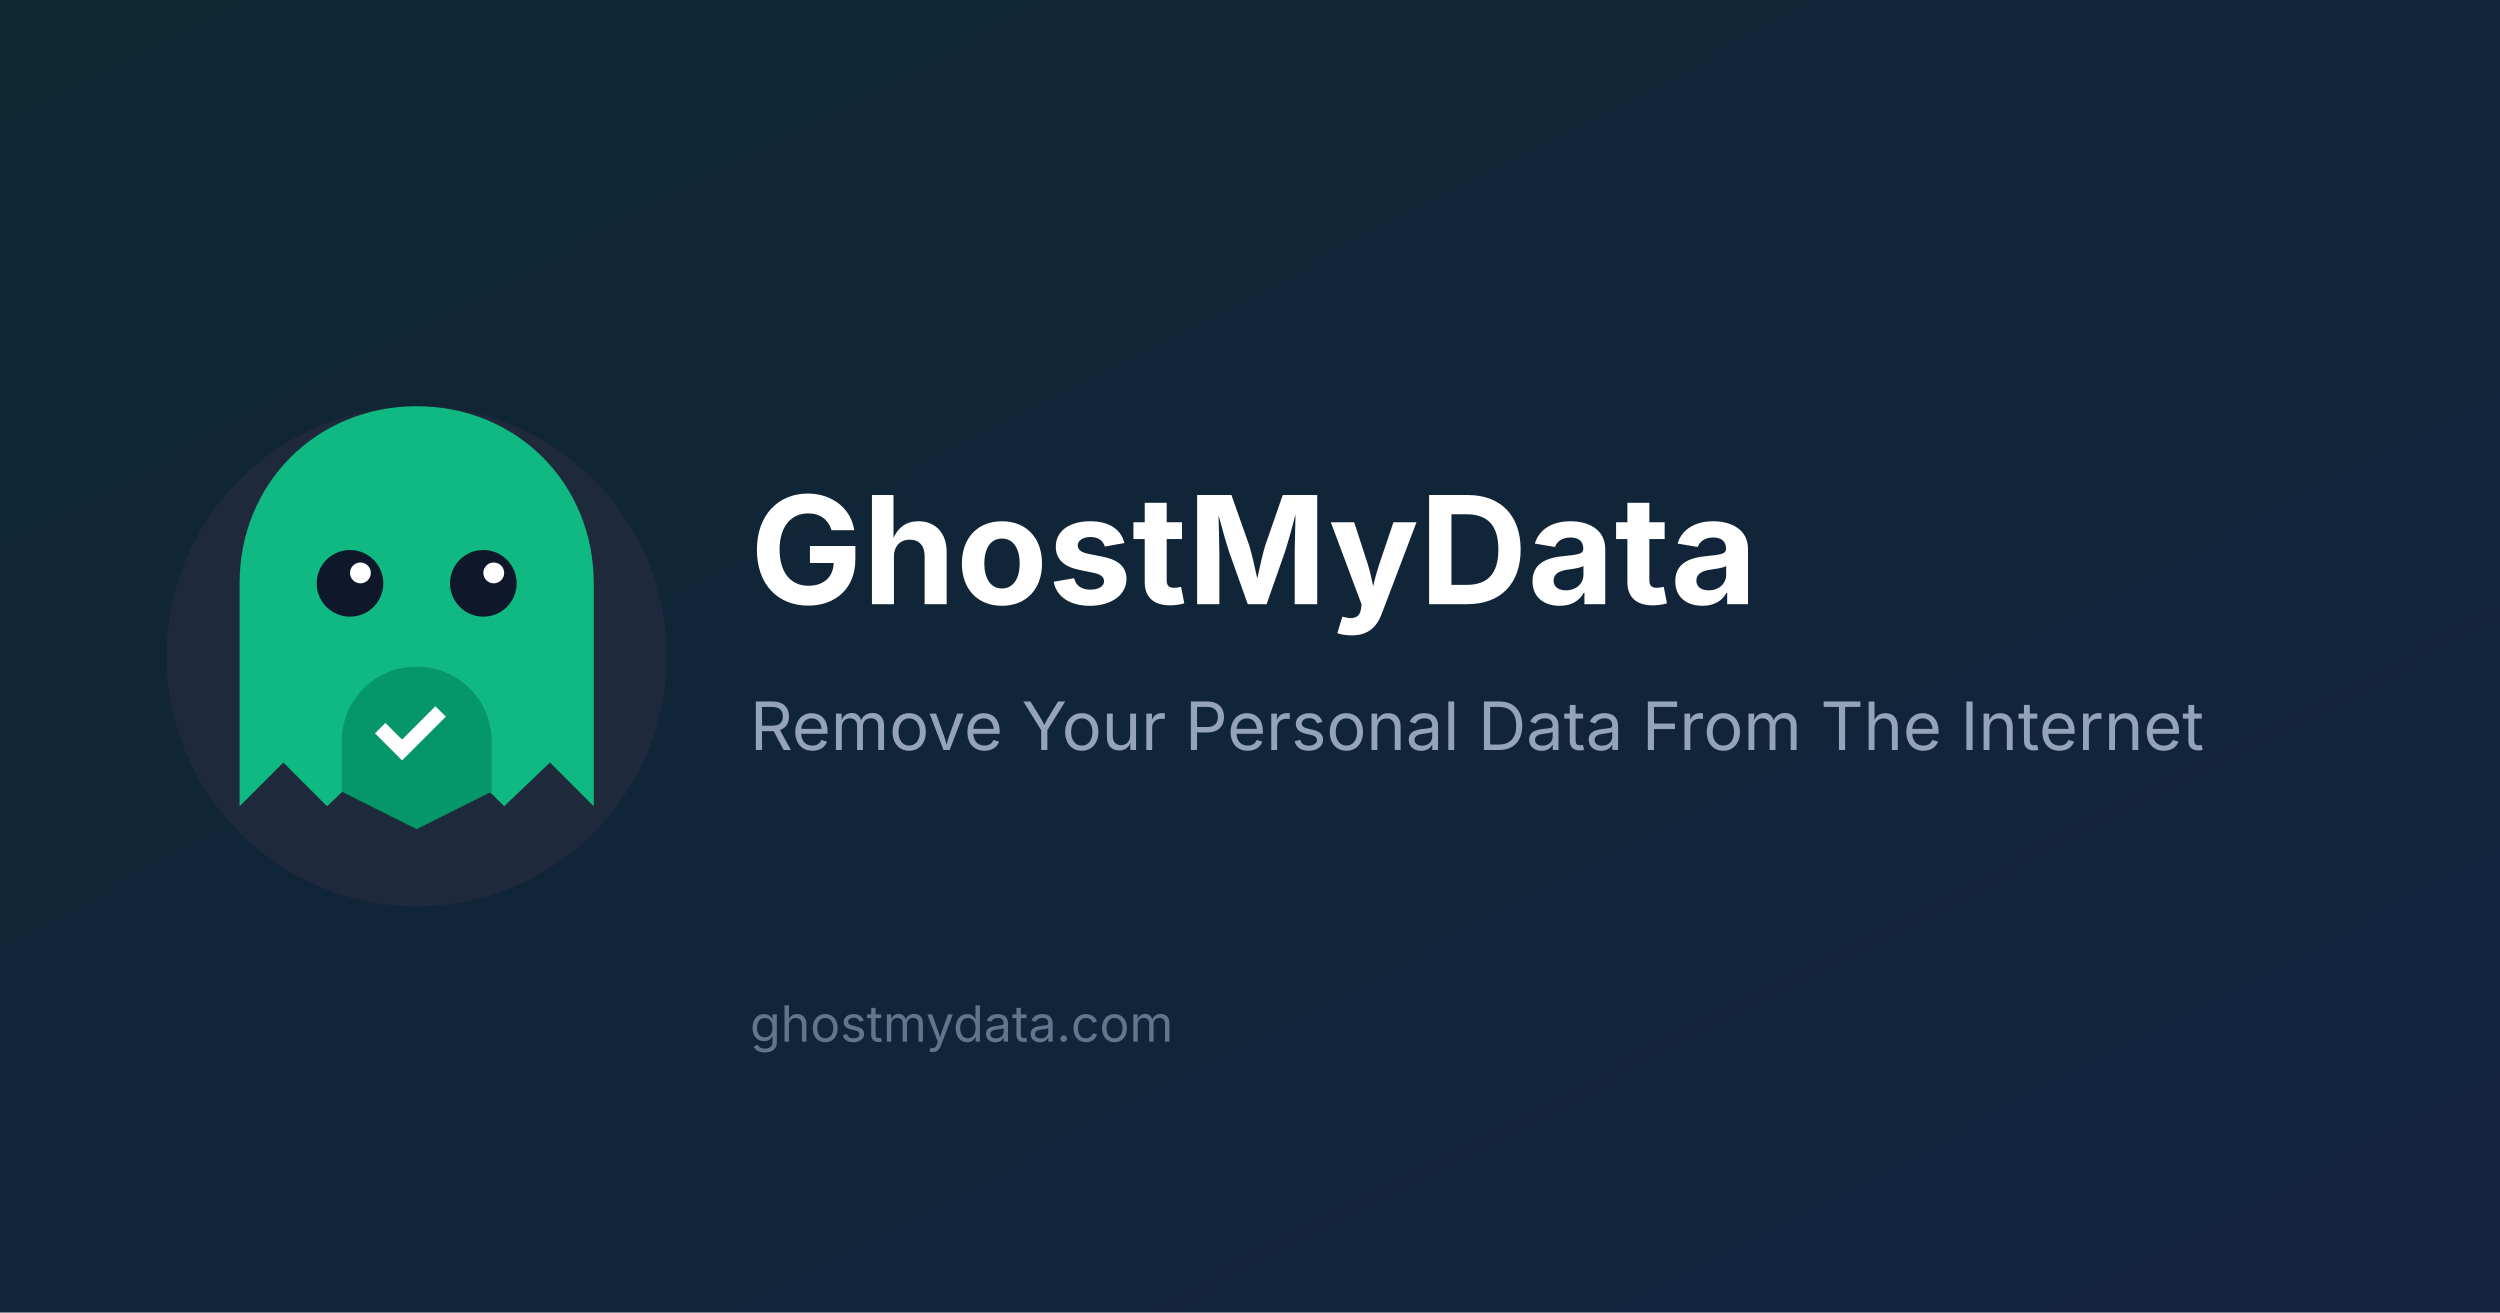
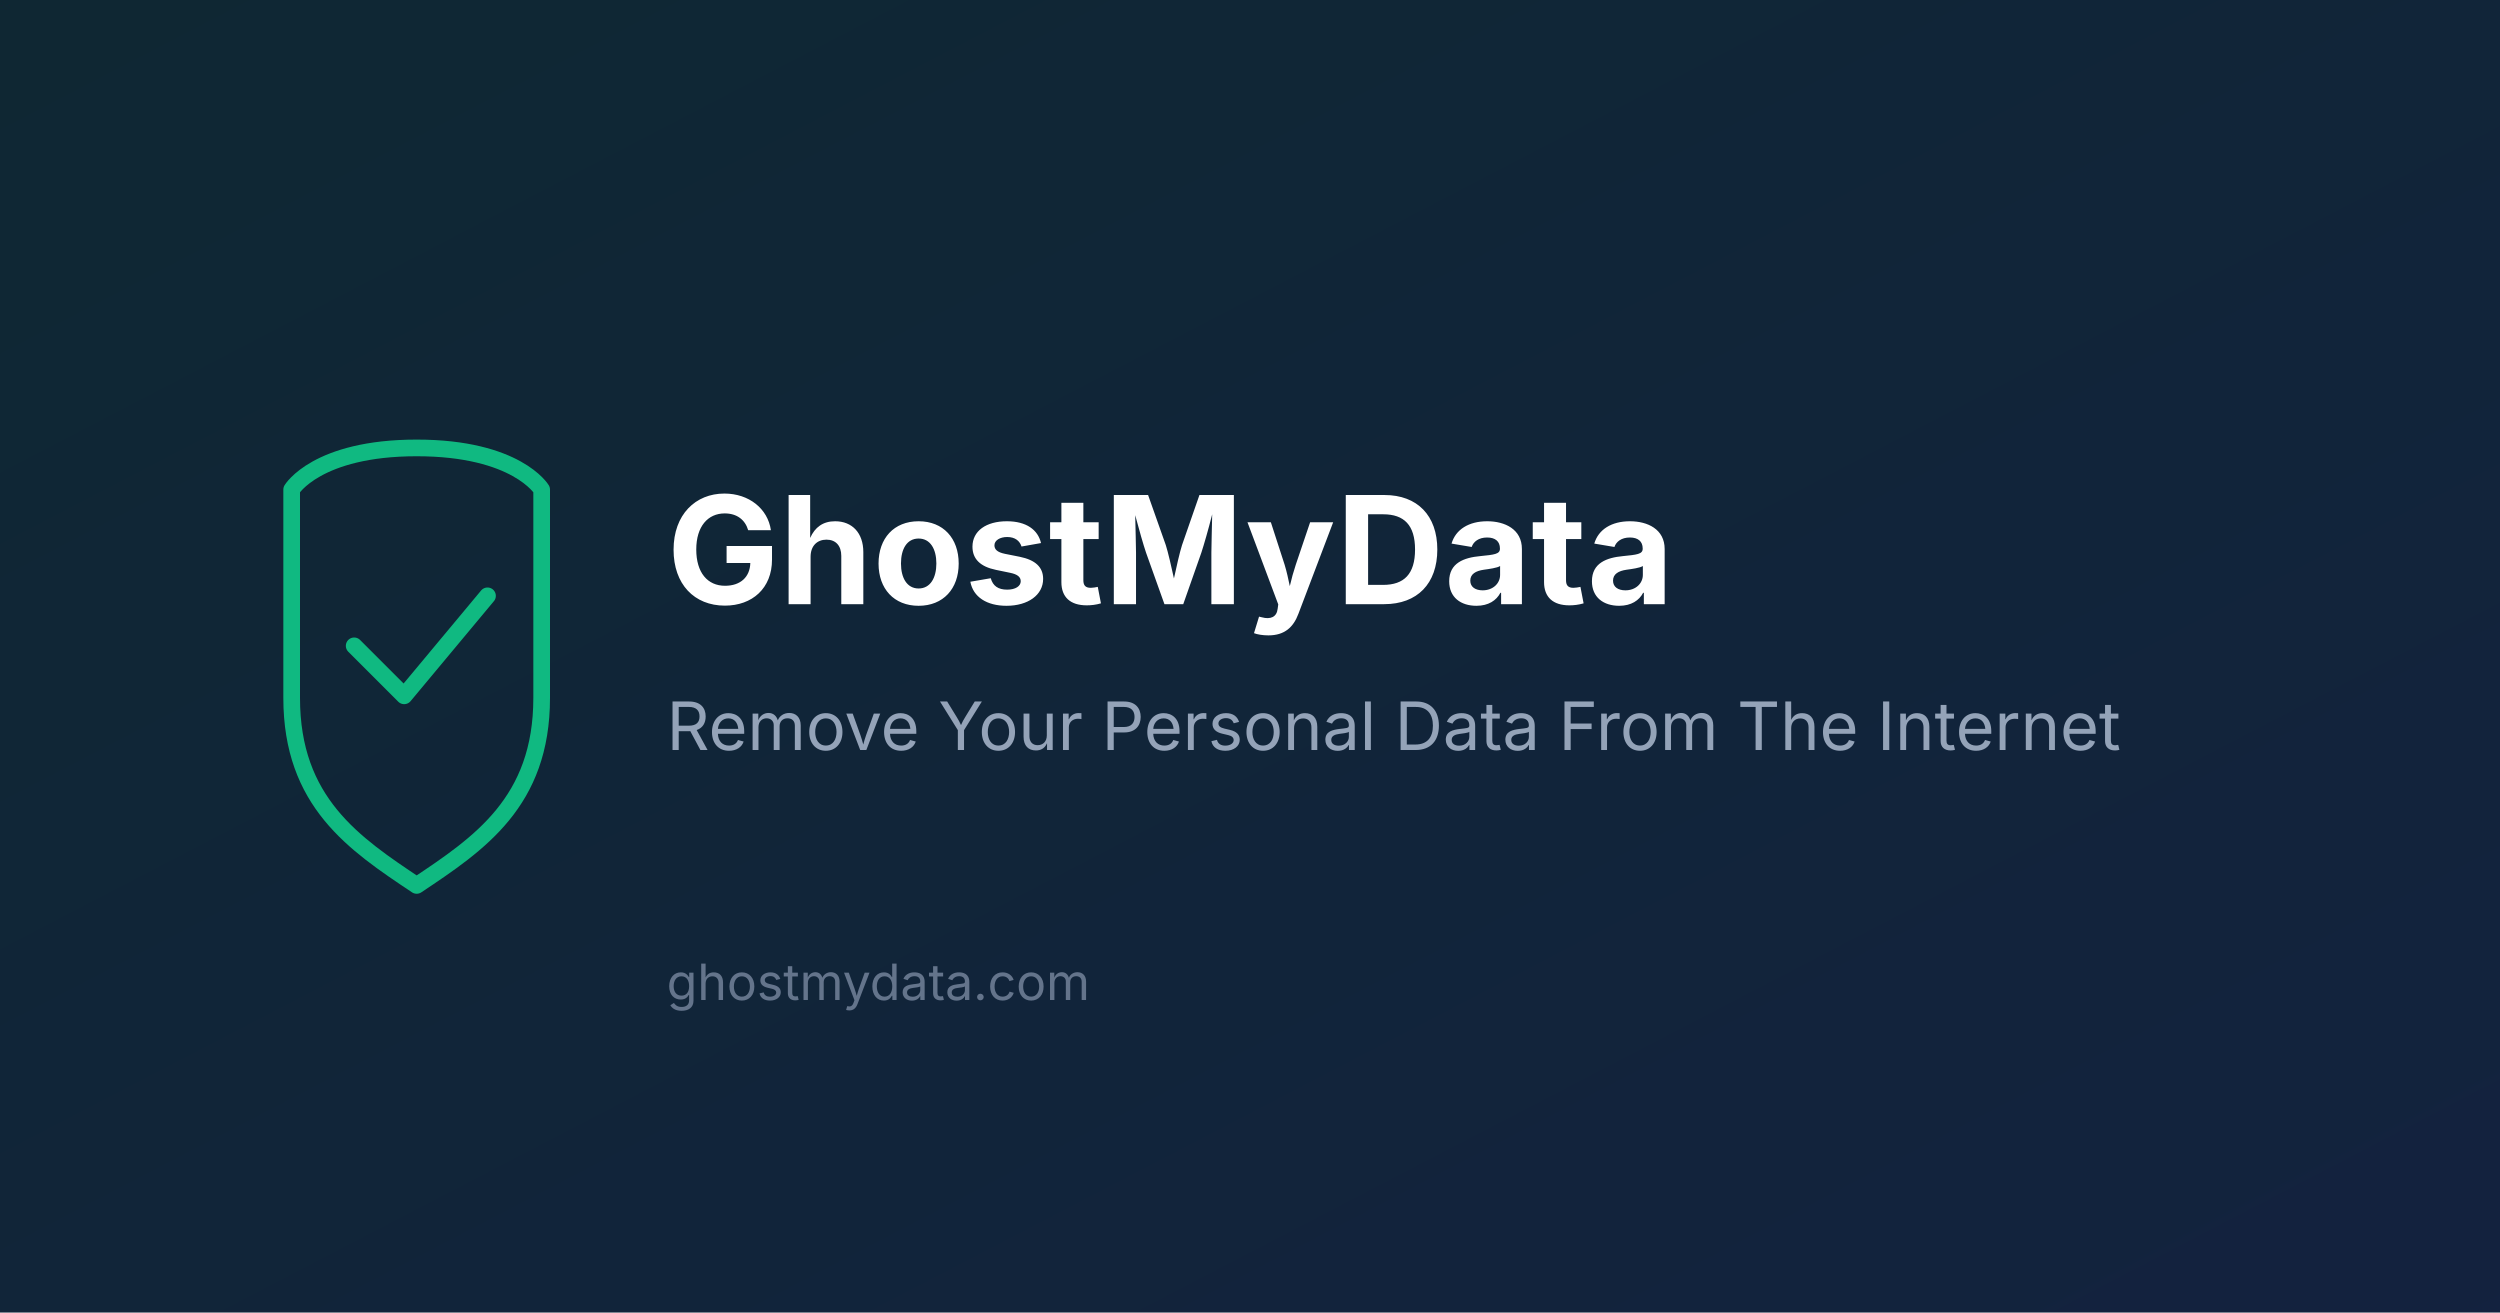
<svg xmlns="http://www.w3.org/2000/svg" width="1200" height="630" viewBox="0 0 1200 630" fill="none">
  <rect width="1200" height="630" fill="#0f172a" />
  <defs>
    <linearGradient id="grad" x1="0%" y1="0%" x2="100%" y2="100%">
      <stop offset="0%" style="stop-color:#10b981;stop-opacity:0.1" />
      <stop offset="100%" style="stop-color:#3b82f6;stop-opacity:0.1" />
    </linearGradient>
  </defs>
  <rect width="1200" height="630" fill="url(#grad)" />
-   <circle cx="200" cy="315" r="120" fill="#1e293b" />
-   <path d="M200 195c-48 0-85 37-85 85v107l21-21 21 21 22-21 21 21 21-21 21 21 22-21 21 21V280c0-48-37-85-85-85z" fill="#10b981" />
-   <circle cx="168" cy="280" r="16" fill="#0f172a" />
-   <circle cx="173" cy="275" r="5" fill="white" />
-   <circle cx="232" cy="280" r="16" fill="#0f172a" />
-   <circle cx="237" cy="275" r="5" fill="white" />
-   <path d="M200 320c-20 0-36 16-36 36v24l36 18 36-18v-24c0-20-16-36-36-36z" fill="#059669" />
-   <path d="M188 360l-8-8 5-5 8 8 16-16 5 5-21 21z" fill="white" />
-   <text x="360" y="290" font-family="system-ui, -apple-system, sans-serif" font-size="72" font-weight="bold" fill="white">GhostMyData</text>
-   <text x="360" y="360" font-family="system-ui, -apple-system, sans-serif" font-size="32" fill="#94a3b8">Remove Your Personal Data From The Internet</text>
-   <text x="360" y="500" font-family="system-ui, -apple-system, sans-serif" font-size="24" fill="#64748b">ghostmydata.com</text>
+   <g transform="translate(120, 195)">
+     <path d="M80 20c-48 0-60 20-60 20v100c0 50 30 70 60 90 30-20 60-40 60-90V40s-12-20-60-20z" fill="none" stroke="#10b981" stroke-width="8" stroke-linecap="round" stroke-linejoin="round" />
+     <path d="M50 115l24 24 40-48" fill="none" stroke="#10b981" stroke-width="8" stroke-linecap="round" stroke-linejoin="round" />
+   </g>
+   <text x="320" y="290" font-family="system-ui, -apple-system, sans-serif" font-size="72" font-weight="bold" fill="white">GhostMyData</text>
+   <text x="320" y="360" font-family="system-ui, -apple-system, sans-serif" font-size="32" fill="#94a3b8">Remove Your Personal Data From The Internet</text>
+   <text x="320" y="480" font-family="system-ui, -apple-system, sans-serif" font-size="24" fill="#64748b">ghostmydata.com</text>
</svg>
